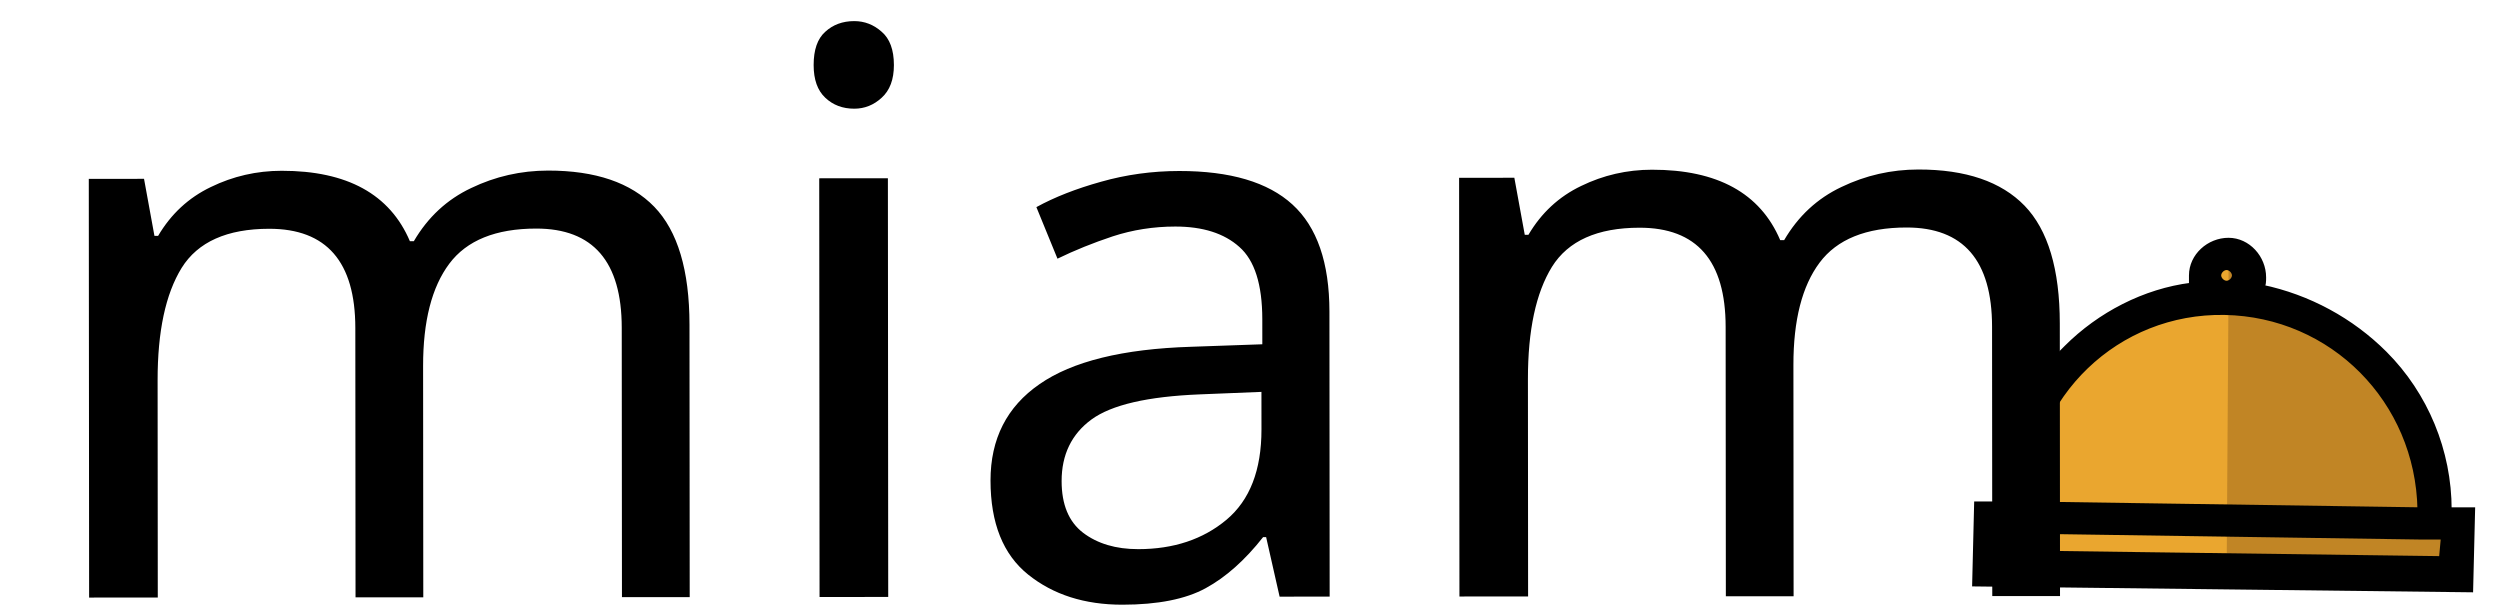
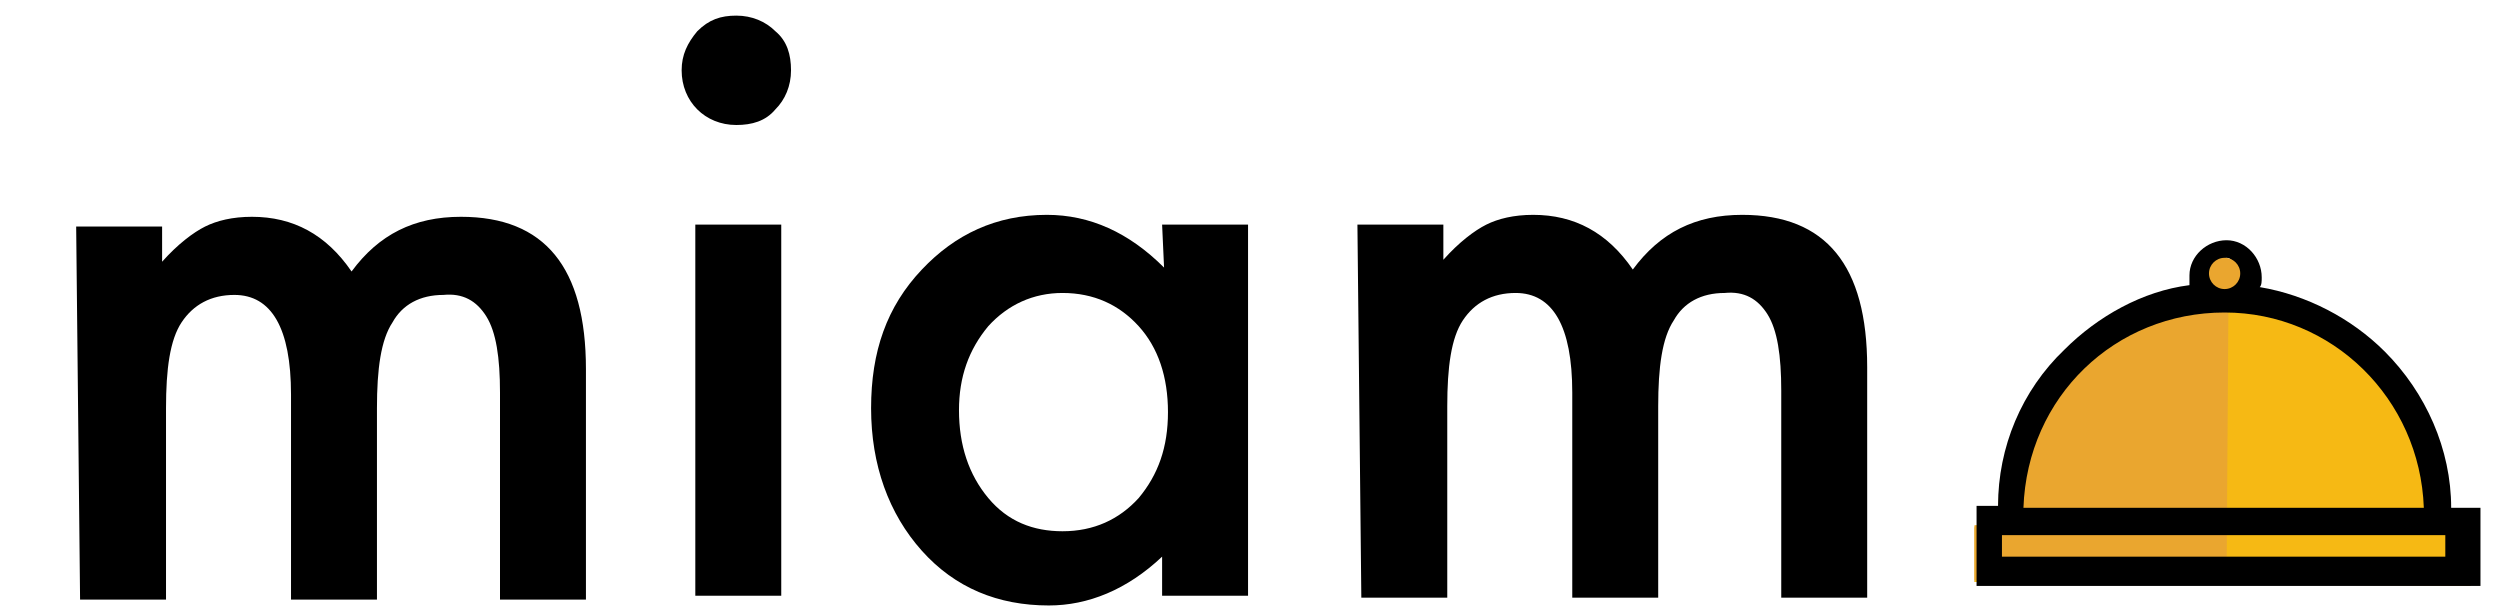
- <svg xmlns="http://www.w3.org/2000/svg" version="1.1" id="Calque_1" x="0px" y="0px" viewBox="0 0 128 31" style="enable-background:new 0 0 128 31;" xml:space="preserve">
+ <svg xmlns="http://www.w3.org/2000/svg" version="1.1" x="0px" y="0px" viewBox="0 0 128 31" style="enable-background:new 0 0 128 31;" xml:space="preserve">
  <style type="text/css">
- 	.st0{fill:none;}
- 	.st1{fill:#C18525;}
- 	.st2{fill:#EAA62F;}
- 	.st3{stroke:#000000;stroke-width:0.25;stroke-miterlimit:10;}
- 	.st4{font-family:'Futura-Medium';}
- 	.st5{font-size:40px;}
+ 	.st0{fill:#C18525;}
+ 	.st1{fill:none;}
+ 	.st2{fill:#F6B914;}
+ 	.st3{fill:#EAA62F;}
+ 	.st4{enable-background:new    ;}
</style>
-   <line class="st0" x1="116.2" y1="16.7" x2="116.8" y2="29.3" />
-   <path class="st1" d="M125.4,27.2v-0.6c0.1-6.3-5-11.6-11.4-11.7c-6.3-0.1-11.6,5-11.7,11.4v0.6h-1.2l0.1,2.8l25.4,0.3v-2.8  L125.4,27.2z" />
-   <g>
-     <rect x="112.4" y="15.7" transform="matrix(1.238144e-02 -0.9999 0.9999 1.238144e-02 84.0288 141.8992)" class="st1" width="2.8" height="25.4" />
-     <ellipse class="st1" cx="114" cy="13.7" rx="1.2" ry="1.2" />
-   </g>
-   <path class="st2" d="M114.1,14.9c-6.3-0.1-11.6,5-11.7,11.4v0.6h-1.2l0.1,2.8l12.7,0.2L114.1,14.9z" />
-   <g>
-     <polygon class="st2" points="113.9,27 102.3,26.9 101.2,26.9 101.2,29.7 113.8,29.8  " />
-     <path class="st2" d="M114.1,12.5c-0.6,0-1.2,0.5-1.2,1.2c0,0.6,0.5,1.2,1.2,1.2V12.5z" />
-   </g>
-   <g>
+   <g id="Calque_4">
+ </g>
+   <g id="Calque_1">
+     <polygon class="st0" points="101.1,29.8 101.1,27 126.5,27.3 126.5,30  " />
+     <line class="st1" x1="116.2" y1="16.7" x2="116.8" y2="29.3" />
+     <path class="st2" d="M125.4,27.2v-0.6c0.1-6.3-5-11.6-11.4-11.7c-6.3-0.1-11.6,5-11.7,11.4v0.6l-1.2,0l0,2.9h25.5l0-2.6L125.4,27.2   z" />
+     <path class="st3" d="M114.1,14.9c-6.3-0.1-11.6,5-11.7,11.4v0.6h-1.2l0.1,2.8l12.7,0.2L114.1,14.9z" />
    <g>
-       <path class="st3" d="M125.4,26.1c0-3-1.2-5.9-3.3-8c-1.7-1.7-3.9-2.9-6.3-3.4c0.1-0.1,0.1-0.3,0.1-0.5c0-1-0.8-1.9-1.8-1.9    s-1.9,0.8-1.9,1.8c0,0.2,0,0.3,0,0.5c-2.4,0.3-4.7,1.5-6.4,3.2c-2.2,2.1-3.4,5-3.5,8h-1.1l-0.1,4.1l25.4,0.3l0.1-4.1H125.4z     M114,13.7c0.2,0,0.4,0.2,0.4,0.4s-0.2,0.4-0.4,0.4c-0.2,0-0.4-0.2-0.4-0.4S113.8,13.7,114,13.7z M113.9,16    c5.5,0.1,9.9,4.5,10,10.1l-20.2-0.3C103.9,20.2,108.4,15.9,113.9,16z M125,28.6l-22.3-0.3v-1.1h0.4h0.7l20.2,0.3h0.9h0.2L125,28.6    L125,28.6z" />
+       <polygon class="st3" points="113.8,27 102.2,26.9 101.1,26.9 101.1,29.7 113.7,29.8   " />
+     </g>
+     <g>
+       <g>
+         <path d="M125.5,26c0-3-1.3-5.9-3.4-8c-1.7-1.7-4-2.9-6.4-3.3c0.1-0.1,0.1-0.3,0.1-0.5c0-1-0.8-1.9-1.8-1.9s-1.9,0.8-1.9,1.8     c0,0.2,0,0.3,0,0.5c-2.4,0.3-4.7,1.6-6.4,3.3c-2.2,2.1-3.4,5-3.4,8h-1.1V30h25.8v-4L125.5,26z M114,13.2c0.2,0,0.4,0.2,0.4,0.4     S114.2,14,114,14c-0.2,0-0.4-0.2-0.4-0.4S113.8,13.2,114,13.2z M113.9,16c5.5,0,10,4.4,10.2,10h-20.5     C103.8,20.3,108.3,16,113.9,16z M125.2,28.5h-22.7v-1.1h0.4h0.7h20.5h0.9h0.2L125.2,28.5L125.2,28.5z" />
+       </g>
+     </g>
+     <rect class="st1" width="128" height="31" />
+     <g class="st4">
+       <path d="M3.9,11.6h4.4v1.8c0.8-0.9,1.6-1.5,2.2-1.8c0.6-0.3,1.4-0.5,2.4-0.5c2.1,0,3.8,0.9,5.1,2.8c1.4-1.9,3.2-2.8,5.6-2.8    c4.3,0,6.4,2.6,6.4,7.8v11.8h-4.4V20.1c0-1.8-0.2-3.1-0.7-3.9c-0.5-0.8-1.2-1.2-2.2-1.1c-1.2,0-2.1,0.5-2.6,1.4    c-0.6,0.9-0.8,2.4-0.8,4.4v9.8h-4.4V20.2c0-3.4-1-5.1-2.9-5.1c-1.2,0-2.1,0.5-2.7,1.4c-0.6,0.9-0.8,2.4-0.8,4.4v9.8H4.1L3.9,11.6z    " />
+       <path d="M34.9,3.6c0-0.8,0.3-1.4,0.8-2c0.6-0.6,1.2-0.8,2-0.8s1.5,0.3,2,0.8c0.6,0.5,0.8,1.2,0.8,2s-0.3,1.5-0.8,2    c-0.5,0.6-1.2,0.8-2,0.8s-1.5-0.3-2-0.8S34.9,4.4,34.9,3.6z M40,11.5v19h-4.4v-19H40z" />
+       <path d="M59.5,11.5h4.4v19h-4.4v-2c-1.8,1.7-3.8,2.5-5.8,2.5c-2.6,0-4.8-0.9-6.5-2.8s-2.6-4.4-2.6-7.3s0.8-5.2,2.6-7.1    C48.9,12,51,11,53.6,11c2.2,0,4.2,0.9,6,2.7L59.5,11.5z M49.1,21c0,1.8,0.5,3.3,1.5,4.5s2.3,1.7,3.8,1.7c1.6,0,2.9-0.6,3.9-1.7    c1-1.2,1.5-2.6,1.5-4.4s-0.5-3.3-1.5-4.4S56,15,54.4,15c-1.5,0-2.8,0.6-3.8,1.7C49.6,17.9,49.1,19.3,49.1,21z" />
+       <path d="M69.5,11.5h4.4v1.8c0.8-0.9,1.6-1.5,2.2-1.8s1.4-0.5,2.4-0.5c2.1,0,3.8,0.9,5.1,2.8c1.4-1.9,3.2-2.8,5.6-2.8    c4.3,0,6.4,2.6,6.4,7.8v11.8h-4.4V20c0-1.8-0.2-3.1-0.7-3.9c-0.5-0.8-1.2-1.2-2.2-1.1c-1.2,0-2.1,0.5-2.6,1.4    c-0.6,0.9-0.8,2.4-0.8,4.4v9.8h-4.4V20.1c0-3.4-1-5.1-2.9-5.1c-1.2,0-2.1,0.5-2.7,1.4s-0.8,2.4-0.8,4.4v9.8h-4.4L69.5,11.5z" />
    </g>
  </g>
-   <rect class="st0" width="128" height="31" />
-   <text transform="matrix(1 -7.800000e-04 7.800000e-04 1 1.1565 30.5983)" class="st4 st5">miam</text>
+   <g id="Calque_3">
+     <g>
+       <ellipse class="st3" cx="113.9" cy="14" rx="0.8" ry="0.8" />
+     </g>
+   </g>
</svg>
